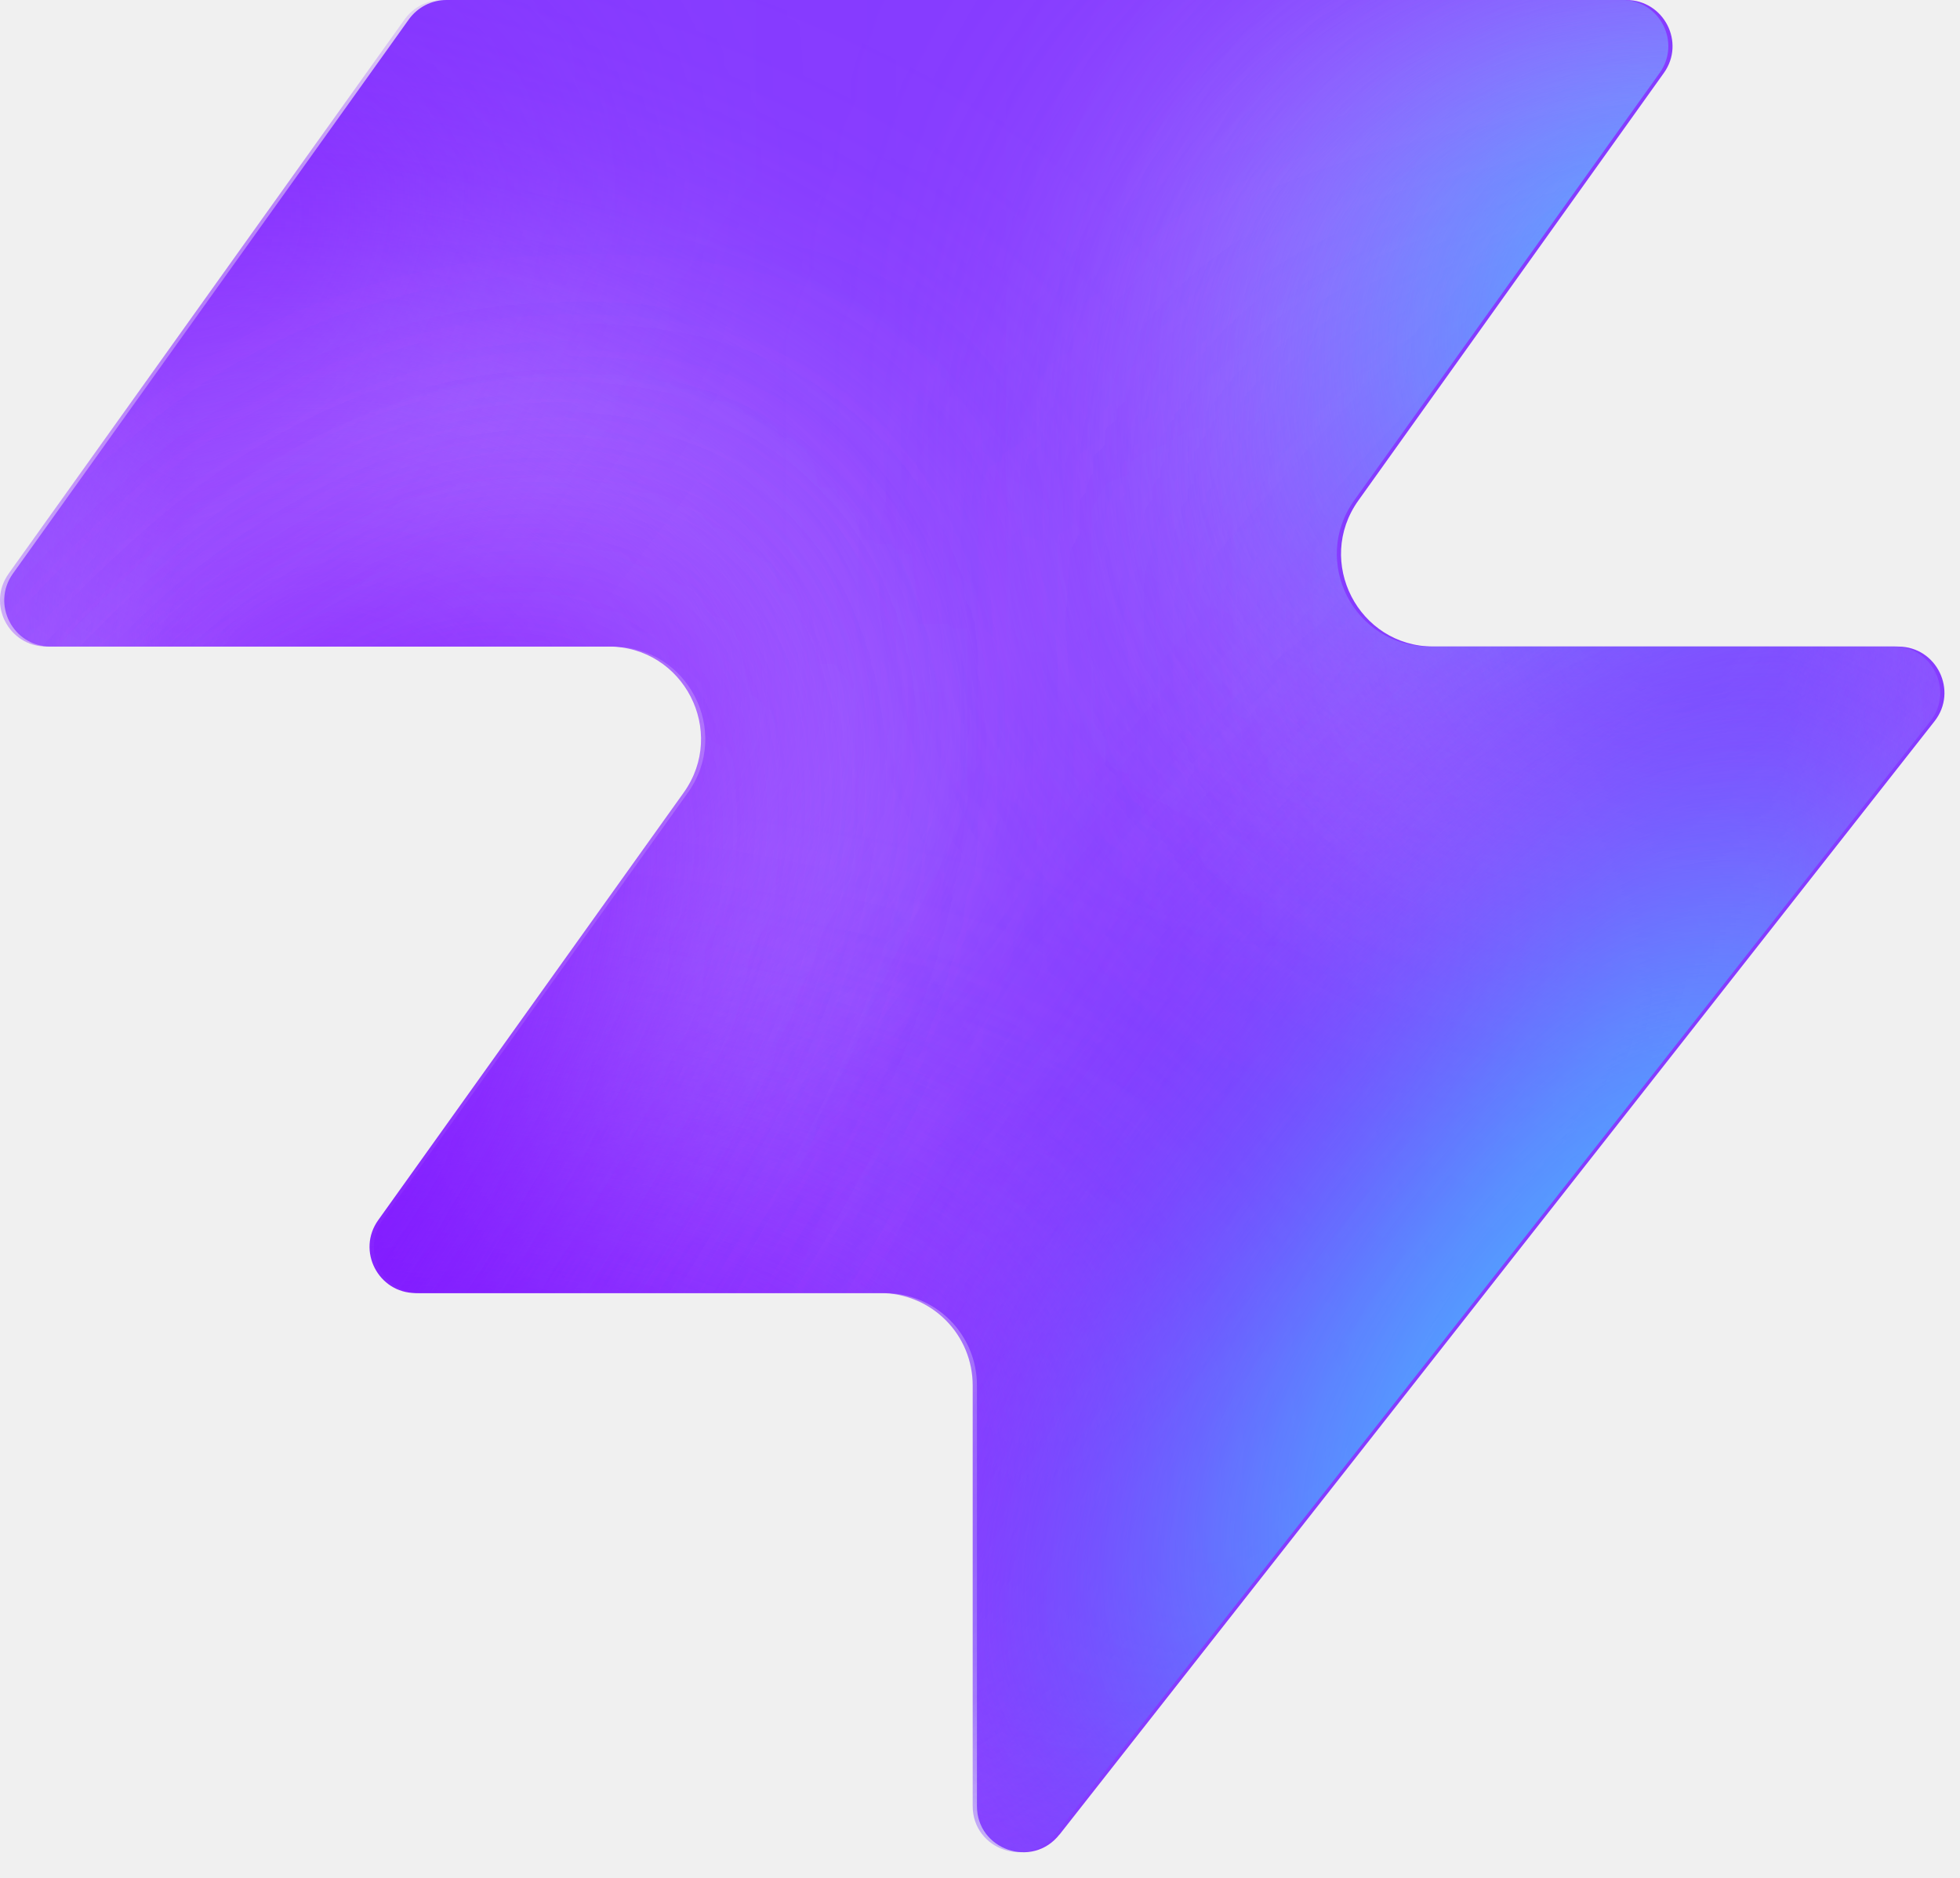
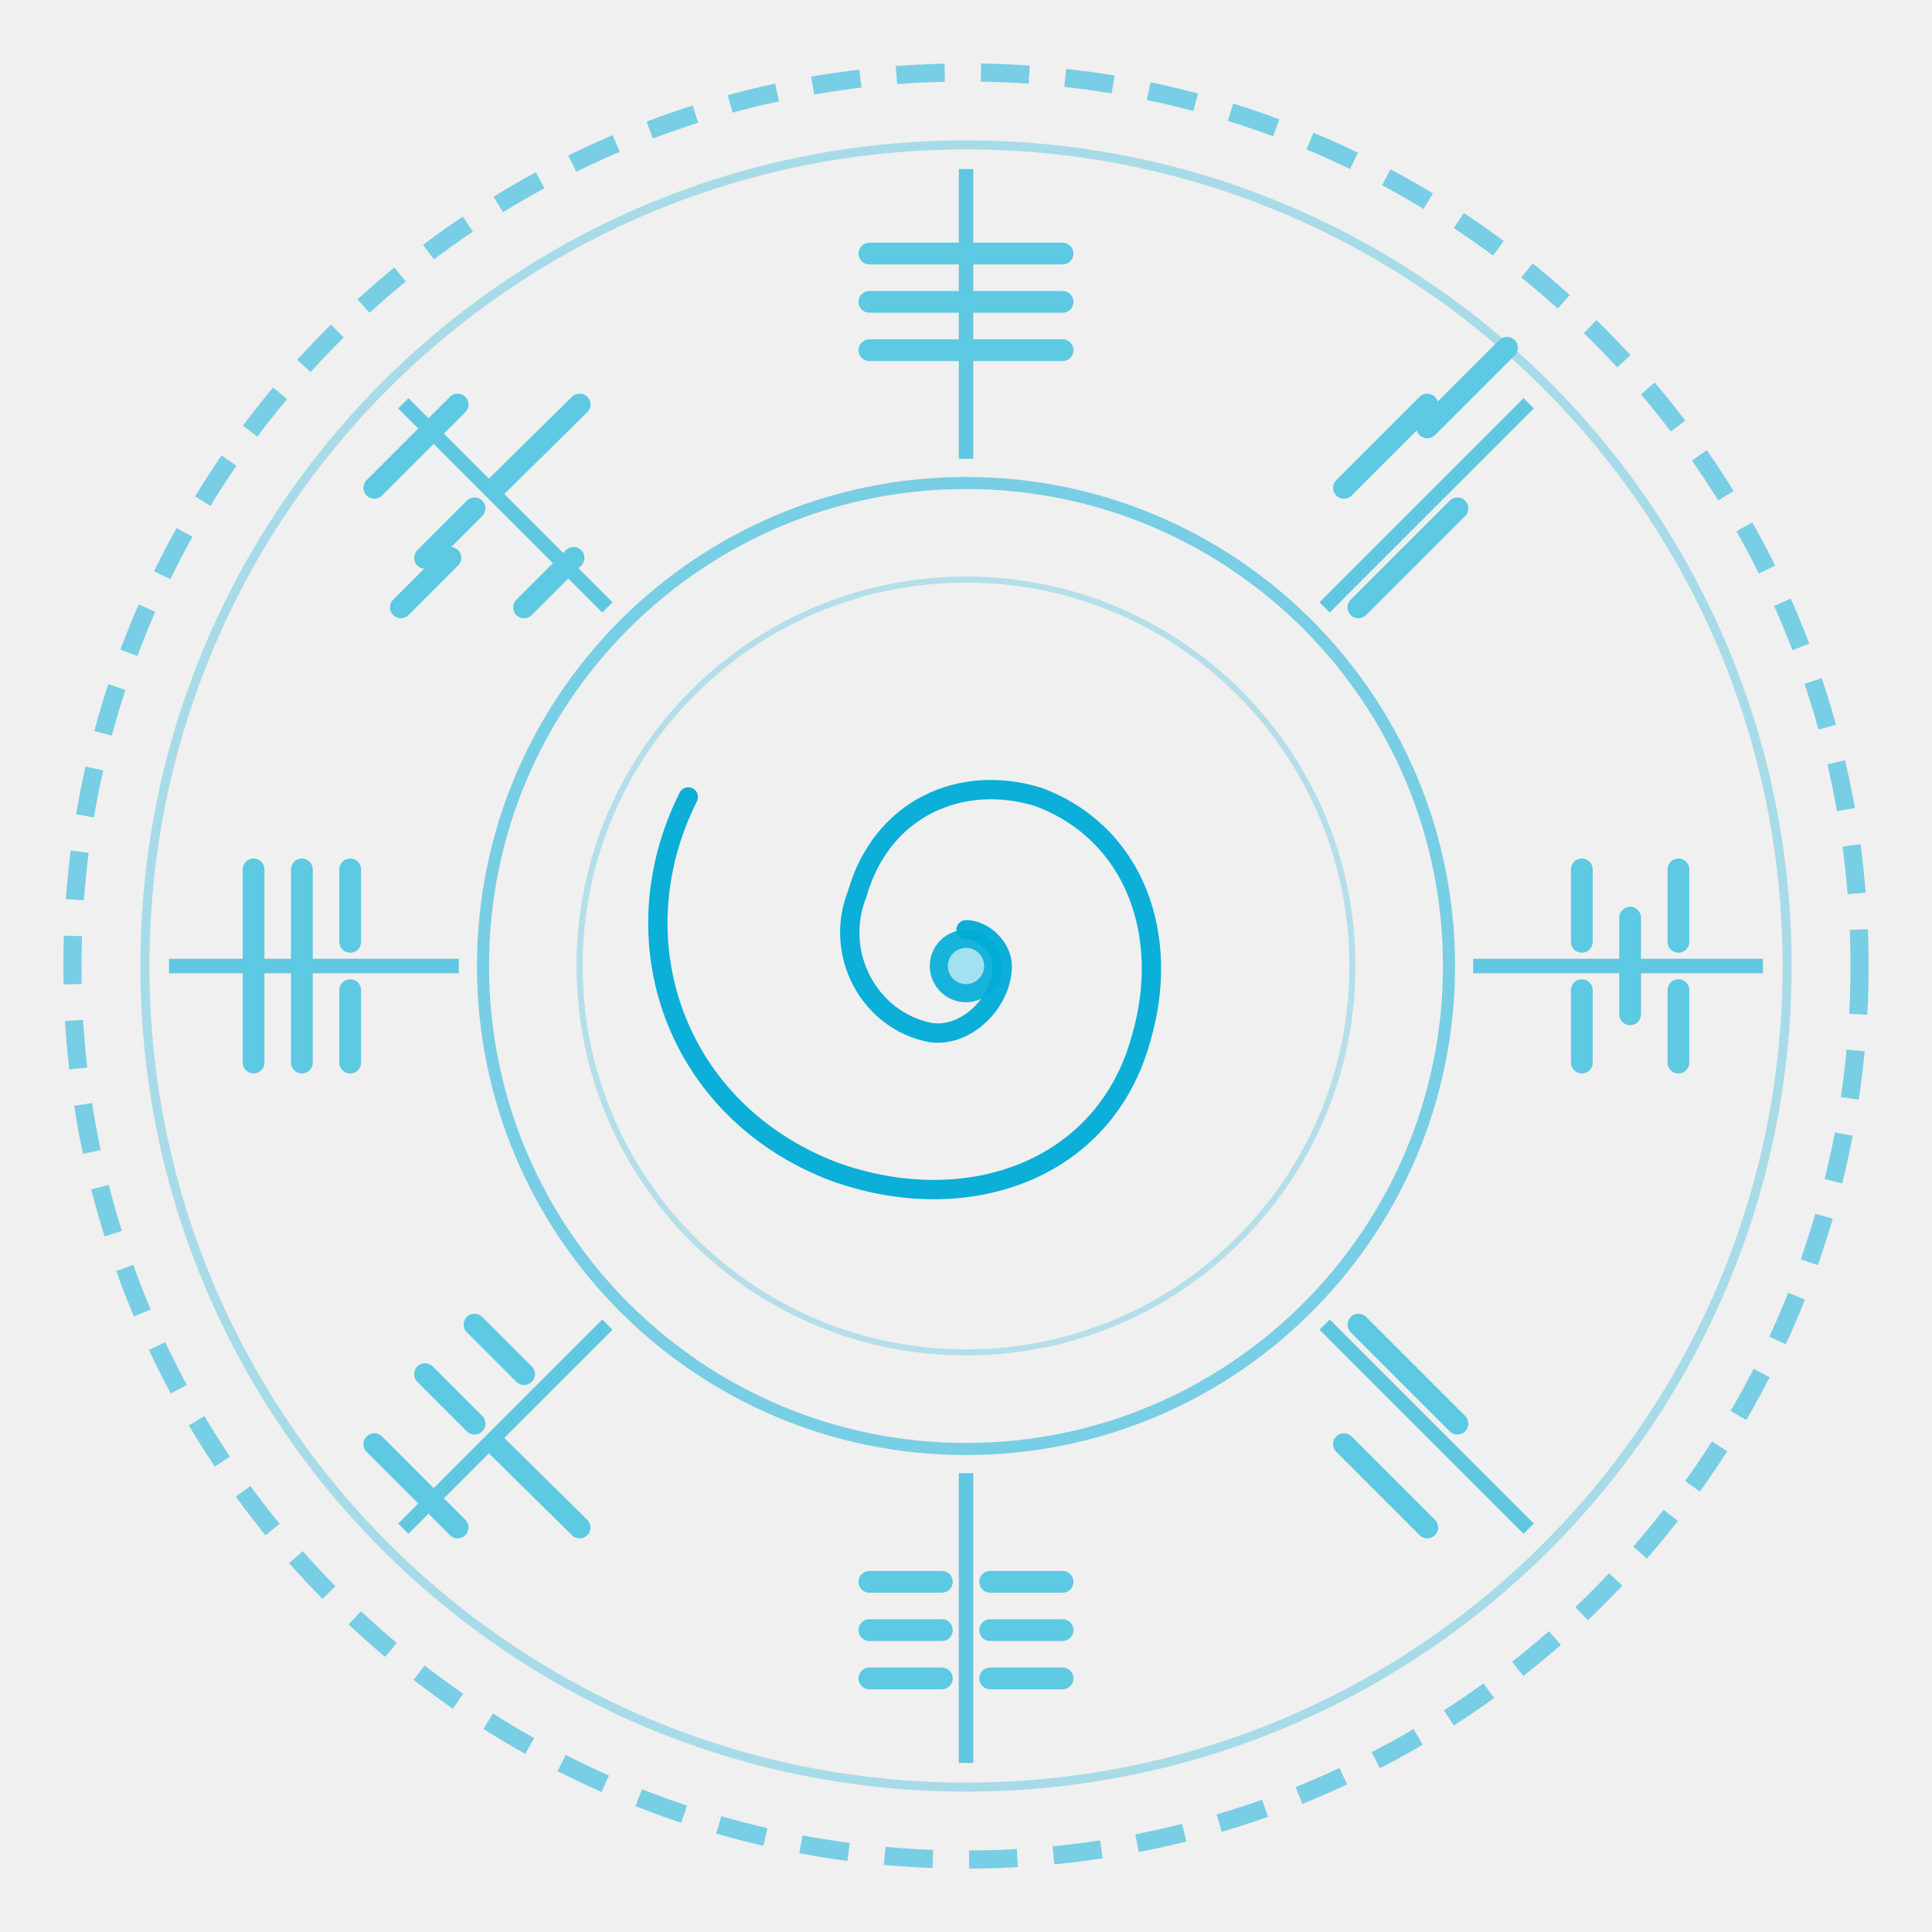
- <svg xmlns="http://www.w3.org/2000/svg" width="48" height="46" fill="none" viewBox="0 0 48 46">
-   <path fill="#863bff" d="M25.946 44.938c-.664.845-2.021.375-2.021-.698V33.937a2.26 2.26 0 0 0-2.262-2.262H10.287c-.92 0-1.456-1.04-.92-1.788l7.48-10.471c1.07-1.497 0-3.578-1.842-3.578H1.237c-.92 0-1.456-1.04-.92-1.788L10.013.474c.214-.297.556-.474.92-.474h28.894c.92 0 1.456 1.04.92 1.788l-7.48 10.471c-1.07 1.498 0 3.579 1.842 3.579h11.377c.943 0 1.473 1.088.89 1.83L25.947 44.94z" style="fill:#863bff;fill:color(display-p3 .525 .23 1);fill-opacity:1" />
-   <mask id="a" width="48" height="46" x="0" y="0" maskUnits="userSpaceOnUse" style="mask-type:alpha">
-     <path fill="#000" d="M25.842 44.938c-.664.844-2.021.375-2.021-.698V33.937a2.26 2.26 0 0 0-2.262-2.262H10.183c-.92 0-1.456-1.04-.92-1.788l7.48-10.471c1.07-1.498 0-3.579-1.842-3.579H1.133c-.92 0-1.456-1.04-.92-1.787L9.91.473c.214-.297.556-.474.92-.474h28.894c.92 0 1.456 1.04.92 1.788l-7.48 10.471c-1.07 1.498 0 3.578 1.842 3.578h11.377c.943 0 1.473 1.088.89 1.832L25.843 44.94z" style="fill:#000;fill-opacity:1" />
-   </mask>
-   <g mask="url(#a)">
-     <g filter="url(#b)">
-       <ellipse cx="5.508" cy="14.704" fill="#ede6ff" rx="5.508" ry="14.704" style="fill:#ede6ff;fill:color(display-p3 .927 .903 1);fill-opacity:1" transform="matrix(.00324 1 1 -.00324 -4.47 31.516)" />
-     </g>
-     <g filter="url(#c)">
-       <ellipse cx="10.399" cy="29.851" fill="#ede6ff" rx="10.399" ry="29.851" style="fill:#ede6ff;fill:color(display-p3 .927 .903 1);fill-opacity:1" transform="matrix(.00324 1 1 -.00324 -39.328 7.883)" />
-     </g>
-     <g filter="url(#d)">
-       <ellipse cx="5.508" cy="30.487" fill="#7e14ff" rx="5.508" ry="30.487" style="fill:#7e14ff;fill:color(display-p3 .492 .077 1);fill-opacity:1" transform="rotate(89.814 -25.913 -14.639)scale(1 -1)" />
-     </g>
-     <g filter="url(#e)">
-       <ellipse cx="5.508" cy="30.599" fill="#7e14ff" rx="5.508" ry="30.599" style="fill:#7e14ff;fill:color(display-p3 .492 .077 1);fill-opacity:1" transform="rotate(89.814 -32.644 -3.334)scale(1 -1)" />
-     </g>
-     <g filter="url(#f)">
-       <ellipse cx="5.508" cy="30.599" fill="#7e14ff" rx="5.508" ry="30.599" style="fill:#7e14ff;fill:color(display-p3 .492 .077 1);fill-opacity:1" transform="matrix(.00324 1 1 -.00324 -34.34 30.47)" />
-     </g>
-     <g filter="url(#g)">
-       <ellipse cx="14.072" cy="22.078" fill="#ede6ff" rx="14.072" ry="22.078" style="fill:#ede6ff;fill:color(display-p3 .927 .903 1);fill-opacity:1" transform="rotate(93.35 24.506 48.493)scale(-1 1)" />
-     </g>
-     <g filter="url(#h)">
-       <ellipse cx="3.47" cy="21.501" fill="#7e14ff" rx="3.47" ry="21.501" style="fill:#7e14ff;fill:color(display-p3 .492 .077 1);fill-opacity:1" transform="rotate(89.009 28.708 47.59)scale(-1 1)" />
-     </g>
-     <g filter="url(#i)">
-       <ellipse cx="3.47" cy="21.501" fill="#7e14ff" rx="3.47" ry="21.501" style="fill:#7e14ff;fill:color(display-p3 .492 .077 1);fill-opacity:1" transform="rotate(89.009 28.708 47.59)scale(-1 1)" />
-     </g>
-     <g filter="url(#j)">
-       <ellipse cx=".387" cy="8.972" fill="#7e14ff" rx="4.407" ry="29.108" style="fill:#7e14ff;fill:color(display-p3 .492 .077 1);fill-opacity:1" transform="rotate(39.51 .387 8.972)" />
-     </g>
-     <g filter="url(#k)">
-       <ellipse cx="47.523" cy="-6.092" fill="#7e14ff" rx="4.407" ry="29.108" style="fill:#7e14ff;fill:color(display-p3 .492 .077 1);fill-opacity:1" transform="rotate(37.892 47.523 -6.092)" />
-     </g>
-     <g filter="url(#l)">
-       <ellipse cx="41.412" cy="6.333" fill="#47bfff" rx="5.971" ry="9.665" style="fill:#47bfff;fill:color(display-p3 .28 .748 1);fill-opacity:1" transform="rotate(37.892 41.412 6.333)" />
-     </g>
-     <g filter="url(#m)">
-       <ellipse cx="-1.879" cy="38.332" fill="#7e14ff" rx="4.407" ry="29.108" style="fill:#7e14ff;fill:color(display-p3 .492 .077 1);fill-opacity:1" transform="rotate(37.892 -1.88 38.332)" />
-     </g>
-     <g filter="url(#n)">
-       <ellipse cx="-1.879" cy="38.332" fill="#7e14ff" rx="4.407" ry="29.108" style="fill:#7e14ff;fill:color(display-p3 .492 .077 1);fill-opacity:1" transform="rotate(37.892 -1.88 38.332)" />
-     </g>
-     <g filter="url(#o)">
-       <ellipse cx="35.651" cy="29.907" fill="#7e14ff" rx="4.407" ry="29.108" style="fill:#7e14ff;fill:color(display-p3 .492 .077 1);fill-opacity:1" transform="rotate(37.892 35.651 29.907)" />
-     </g>
-     <g filter="url(#p)">
-       <ellipse cx="38.418" cy="32.4" fill="#47bfff" rx="5.971" ry="15.297" style="fill:#47bfff;fill:color(display-p3 .28 .748 1);fill-opacity:1" transform="rotate(37.892 38.418 32.4)" />
-     </g>
-   </g>
-   <defs>
-     <filter id="b" width="60.045" height="41.654" x="-19.77" y="16.149" color-interpolation-filters="sRGB" filterUnits="userSpaceOnUse">
-       <feFlood flood-opacity="0" result="BackgroundImageFix" />
-       <feBlend in="SourceGraphic" in2="BackgroundImageFix" result="shape" />
-       <feGaussianBlur result="effect1_foregroundBlur_2002_17158" stdDeviation="7.659" />
-     </filter>
-     <filter id="c" width="90.34" height="51.437" x="-54.613" y="-7.533" color-interpolation-filters="sRGB" filterUnits="userSpaceOnUse">
-       <feFlood flood-opacity="0" result="BackgroundImageFix" />
-       <feBlend in="SourceGraphic" in2="BackgroundImageFix" result="shape" />
-       <feGaussianBlur result="effect1_foregroundBlur_2002_17158" stdDeviation="7.659" />
-     </filter>
-     <filter id="d" width="79.355" height="29.4" x="-49.64" y="2.03" color-interpolation-filters="sRGB" filterUnits="userSpaceOnUse">
-       <feFlood flood-opacity="0" result="BackgroundImageFix" />
-       <feBlend in="SourceGraphic" in2="BackgroundImageFix" result="shape" />
-       <feGaussianBlur result="effect1_foregroundBlur_2002_17158" stdDeviation="4.596" />
-     </filter>
-     <filter id="e" width="79.579" height="29.4" x="-45.045" y="20.029" color-interpolation-filters="sRGB" filterUnits="userSpaceOnUse">
-       <feFlood flood-opacity="0" result="BackgroundImageFix" />
-       <feBlend in="SourceGraphic" in2="BackgroundImageFix" result="shape" />
-       <feGaussianBlur result="effect1_foregroundBlur_2002_17158" stdDeviation="4.596" />
-     </filter>
-     <filter id="f" width="79.579" height="29.4" x="-43.513" y="21.178" color-interpolation-filters="sRGB" filterUnits="userSpaceOnUse">
-       <feFlood flood-opacity="0" result="BackgroundImageFix" />
-       <feBlend in="SourceGraphic" in2="BackgroundImageFix" result="shape" />
-       <feGaussianBlur result="effect1_foregroundBlur_2002_17158" stdDeviation="4.596" />
-     </filter>
-     <filter id="g" width="74.749" height="58.852" x="15.756" y="-17.901" color-interpolation-filters="sRGB" filterUnits="userSpaceOnUse">
-       <feFlood flood-opacity="0" result="BackgroundImageFix" />
-       <feBlend in="SourceGraphic" in2="BackgroundImageFix" result="shape" />
-       <feGaussianBlur result="effect1_foregroundBlur_2002_17158" stdDeviation="7.659" />
-     </filter>
-     <filter id="h" width="61.377" height="25.362" x="23.548" y="2.284" color-interpolation-filters="sRGB" filterUnits="userSpaceOnUse">
-       <feFlood flood-opacity="0" result="BackgroundImageFix" />
-       <feBlend in="SourceGraphic" in2="BackgroundImageFix" result="shape" />
-       <feGaussianBlur result="effect1_foregroundBlur_2002_17158" stdDeviation="4.596" />
-     </filter>
-     <filter id="i" width="61.377" height="25.362" x="23.548" y="2.284" color-interpolation-filters="sRGB" filterUnits="userSpaceOnUse">
-       <feFlood flood-opacity="0" result="BackgroundImageFix" />
-       <feBlend in="SourceGraphic" in2="BackgroundImageFix" result="shape" />
-       <feGaussianBlur result="effect1_foregroundBlur_2002_17158" stdDeviation="4.596" />
-     </filter>
-     <filter id="j" width="56.045" height="63.649" x="-27.636" y="-22.853" color-interpolation-filters="sRGB" filterUnits="userSpaceOnUse">
-       <feFlood flood-opacity="0" result="BackgroundImageFix" />
-       <feBlend in="SourceGraphic" in2="BackgroundImageFix" result="shape" />
-       <feGaussianBlur result="effect1_foregroundBlur_2002_17158" stdDeviation="4.596" />
-     </filter>
-     <filter id="k" width="54.814" height="64.646" x="20.116" y="-38.415" color-interpolation-filters="sRGB" filterUnits="userSpaceOnUse">
-       <feFlood flood-opacity="0" result="BackgroundImageFix" />
-       <feBlend in="SourceGraphic" in2="BackgroundImageFix" result="shape" />
-       <feGaussianBlur result="effect1_foregroundBlur_2002_17158" stdDeviation="4.596" />
-     </filter>
-     <filter id="l" width="33.541" height="35.313" x="24.641" y="-11.323" color-interpolation-filters="sRGB" filterUnits="userSpaceOnUse">
-       <feFlood flood-opacity="0" result="BackgroundImageFix" />
-       <feBlend in="SourceGraphic" in2="BackgroundImageFix" result="shape" />
-       <feGaussianBlur result="effect1_foregroundBlur_2002_17158" stdDeviation="4.596" />
-     </filter>
-     <filter id="m" width="54.814" height="64.646" x="-29.286" y="6.009" color-interpolation-filters="sRGB" filterUnits="userSpaceOnUse">
-       <feFlood flood-opacity="0" result="BackgroundImageFix" />
-       <feBlend in="SourceGraphic" in2="BackgroundImageFix" result="shape" />
-       <feGaussianBlur result="effect1_foregroundBlur_2002_17158" stdDeviation="4.596" />
-     </filter>
-     <filter id="n" width="54.814" height="64.646" x="-29.286" y="6.009" color-interpolation-filters="sRGB" filterUnits="userSpaceOnUse">
-       <feFlood flood-opacity="0" result="BackgroundImageFix" />
-       <feBlend in="SourceGraphic" in2="BackgroundImageFix" result="shape" />
-       <feGaussianBlur result="effect1_foregroundBlur_2002_17158" stdDeviation="4.596" />
-     </filter>
-     <filter id="o" width="54.814" height="64.646" x="8.244" y="-2.416" color-interpolation-filters="sRGB" filterUnits="userSpaceOnUse">
-       <feFlood flood-opacity="0" result="BackgroundImageFix" />
-       <feBlend in="SourceGraphic" in2="BackgroundImageFix" result="shape" />
-       <feGaussianBlur result="effect1_foregroundBlur_2002_17158" stdDeviation="4.596" />
-     </filter>
-     <filter id="p" width="39.409" height="43.623" x="18.713" y="10.588" color-interpolation-filters="sRGB" filterUnits="userSpaceOnUse">
-       <feFlood flood-opacity="0" result="BackgroundImageFix" />
-       <feBlend in="SourceGraphic" in2="BackgroundImageFix" result="shape" />
-       <feGaussianBlur result="effect1_foregroundBlur_2002_17158" stdDeviation="4.596" />
-     </filter>
-   </defs>
+ <svg xmlns="http://www.w3.org/2000/svg" width="32" height="32" viewBox="0 0 160 160" fill="none">
+   <circle cx="80" cy="80" r="74" stroke="#00acd7" stroke-width="1.5" stroke-dasharray="4 3" opacity="0.5" />
+   <circle cx="80" cy="80" r="68" stroke="#00acd7" stroke-width="0.75" opacity="0.3" />
+   <line x1="80" y1="38" x2="80" y2="14" stroke="#00acd7" stroke-width="1.2" opacity="0.6" />
+   <line x1="109.7" y1="50.3" x2="126.6" y2="33.4" stroke="#00acd7" stroke-width="1.2" opacity="0.6" />
+   <line x1="122" y1="80" x2="146" y2="80" stroke="#00acd7" stroke-width="1.2" opacity="0.6" />
+   <line x1="109.7" y1="109.7" x2="126.6" y2="126.6" stroke="#00acd7" stroke-width="1.2" opacity="0.6" />
+   <line x1="80" y1="122" x2="80" y2="146" stroke="#00acd7" stroke-width="1.2" opacity="0.6" />
+   <line x1="50.3" y1="109.7" x2="33.4" y2="126.6" stroke="#00acd7" stroke-width="1.2" opacity="0.6" />
+   <line x1="38" y1="80" x2="14" y2="80" stroke="#00acd7" stroke-width="1.2" opacity="0.6" />
+   <line x1="50.3" y1="50.3" x2="33.4" y2="33.4" stroke="#00acd7" stroke-width="1.2" opacity="0.6" />
+   <line x1="72" y1="21" x2="88" y2="21" stroke="#5dc9e2" stroke-width="1.8" stroke-linecap="round" />
+   <line x1="72" y1="25" x2="88" y2="25" stroke="#5dc9e2" stroke-width="1.8" stroke-linecap="round" />
+   <line x1="72" y1="29" x2="88" y2="29" stroke="#5dc9e2" stroke-width="1.8" stroke-linecap="round" />
+   <line x1="111.3" y1="40.4" x2="118.2" y2="33.5" stroke="#5dc9e2" stroke-width="1.8" stroke-linecap="round" />
+   <line x1="116.6" y1="46.2" x2="120.7" y2="42.1" stroke="#5dc9e2" stroke-width="1.8" stroke-linecap="round" />
+   <line x1="112.5" y1="50.3" x2="116.6" y2="46.2" stroke="#5dc9e2" stroke-width="1.8" stroke-linecap="round" />
+   <line x1="118.2" y1="35.4" x2="124.8" y2="28.8" stroke="#5dc9e2" stroke-width="1.8" stroke-linecap="round" />
+   <line x1="131" y1="72" x2="131" y2="78" stroke="#5dc9e2" stroke-width="1.8" stroke-linecap="round" />
+   <line x1="131" y1="82" x2="131" y2="88" stroke="#5dc9e2" stroke-width="1.8" stroke-linecap="round" />
+   <line x1="135" y1="76" x2="135" y2="84" stroke="#5dc9e2" stroke-width="1.8" stroke-linecap="round" />
+   <line x1="139" y1="72" x2="139" y2="78" stroke="#5dc9e2" stroke-width="1.8" stroke-linecap="round" />
+   <line x1="139" y1="82" x2="139" y2="88" stroke="#5dc9e2" stroke-width="1.8" stroke-linecap="round" />
+   <line x1="111.3" y1="119.6" x2="118.2" y2="126.5" stroke="#5dc9e2" stroke-width="1.8" stroke-linecap="round" />
+   <line x1="116.6" y1="113.8" x2="120.7" y2="117.9" stroke="#5dc9e2" stroke-width="1.8" stroke-linecap="round" />
+   <line x1="112.5" y1="109.7" x2="116.6" y2="113.8" stroke="#5dc9e2" stroke-width="1.8" stroke-linecap="round" />
+   <line x1="72" y1="131" x2="78" y2="131" stroke="#5dc9e2" stroke-width="1.8" stroke-linecap="round" />
+   <line x1="82" y1="131" x2="88" y2="131" stroke="#5dc9e2" stroke-width="1.8" stroke-linecap="round" />
+   <line x1="72" y1="135" x2="78" y2="135" stroke="#5dc9e2" stroke-width="1.8" stroke-linecap="round" />
+   <line x1="82" y1="135" x2="88" y2="135" stroke="#5dc9e2" stroke-width="1.8" stroke-linecap="round" />
+   <line x1="72" y1="139" x2="78" y2="139" stroke="#5dc9e2" stroke-width="1.8" stroke-linecap="round" />
+   <line x1="82" y1="139" x2="88" y2="139" stroke="#5dc9e2" stroke-width="1.8" stroke-linecap="round" />
+   <line x1="41" y1="119.6" x2="48" y2="126.5" stroke="#5dc9e2" stroke-width="1.8" stroke-linecap="round" />
+   <line x1="35.2" y1="113.8" x2="39.3" y2="117.9" stroke="#5dc9e2" stroke-width="1.8" stroke-linecap="round" />
+   <line x1="39.3" y1="109.7" x2="43.4" y2="113.8" stroke="#5dc9e2" stroke-width="1.8" stroke-linecap="round" />
+   <line x1="31" y1="119.6" x2="37.9" y2="126.5" stroke="#5dc9e2" stroke-width="1.8" stroke-linecap="round" />
+   <line x1="21" y1="72" x2="21" y2="88" stroke="#5dc9e2" stroke-width="1.8" stroke-linecap="round" />
+   <line x1="25" y1="72" x2="25" y2="88" stroke="#5dc9e2" stroke-width="1.8" stroke-linecap="round" />
+   <line x1="29" y1="72" x2="29" y2="78" stroke="#5dc9e2" stroke-width="1.8" stroke-linecap="round" />
+   <line x1="29" y1="82" x2="29" y2="88" stroke="#5dc9e2" stroke-width="1.8" stroke-linecap="round" />
+   <line x1="41" y1="40.4" x2="48" y2="33.5" stroke="#5dc9e2" stroke-width="1.8" stroke-linecap="round" />
+   <line x1="35.2" y1="46.2" x2="39.3" y2="42.1" stroke="#5dc9e2" stroke-width="1.8" stroke-linecap="round" />
+   <line x1="43.4" y1="50.3" x2="47.5" y2="46.2" stroke="#5dc9e2" stroke-width="1.8" stroke-linecap="round" />
+   <line x1="31" y1="40.4" x2="37.9" y2="33.5" stroke="#5dc9e2" stroke-width="1.8" stroke-linecap="round" />
+   <line x1="33.2" y1="50.3" x2="37.3" y2="46.2" stroke="#5dc9e2" stroke-width="1.8" stroke-linecap="round" />
+   <circle cx="80" cy="80" r="40" stroke="#00acd7" stroke-width="1" opacity="0.5" />
+   <circle cx="80" cy="80" r="32" stroke="#00acd7" stroke-width="0.5" opacity="0.25" />
+   <path d="M80,77 C81.5,77 83,78.5 83,80 C83,83 80,86 77,85.5 C72,84.5 69,79 71,74 C73,67 79.5,64 86,66 C94,69 97,77.5 94.5,86 C91.5,97 80,101 69,97 C56,92 51,78 57,66" stroke="#00acd7" stroke-width="1.6" stroke-linecap="round" fill="none" opacity="0.95" />
+   <circle cx="80" cy="80" r="3" fill="#00acd7" opacity="0.9" />
+   <circle cx="80" cy="80" r="1.5" fill="#fff" opacity="0.6" />
</svg>
